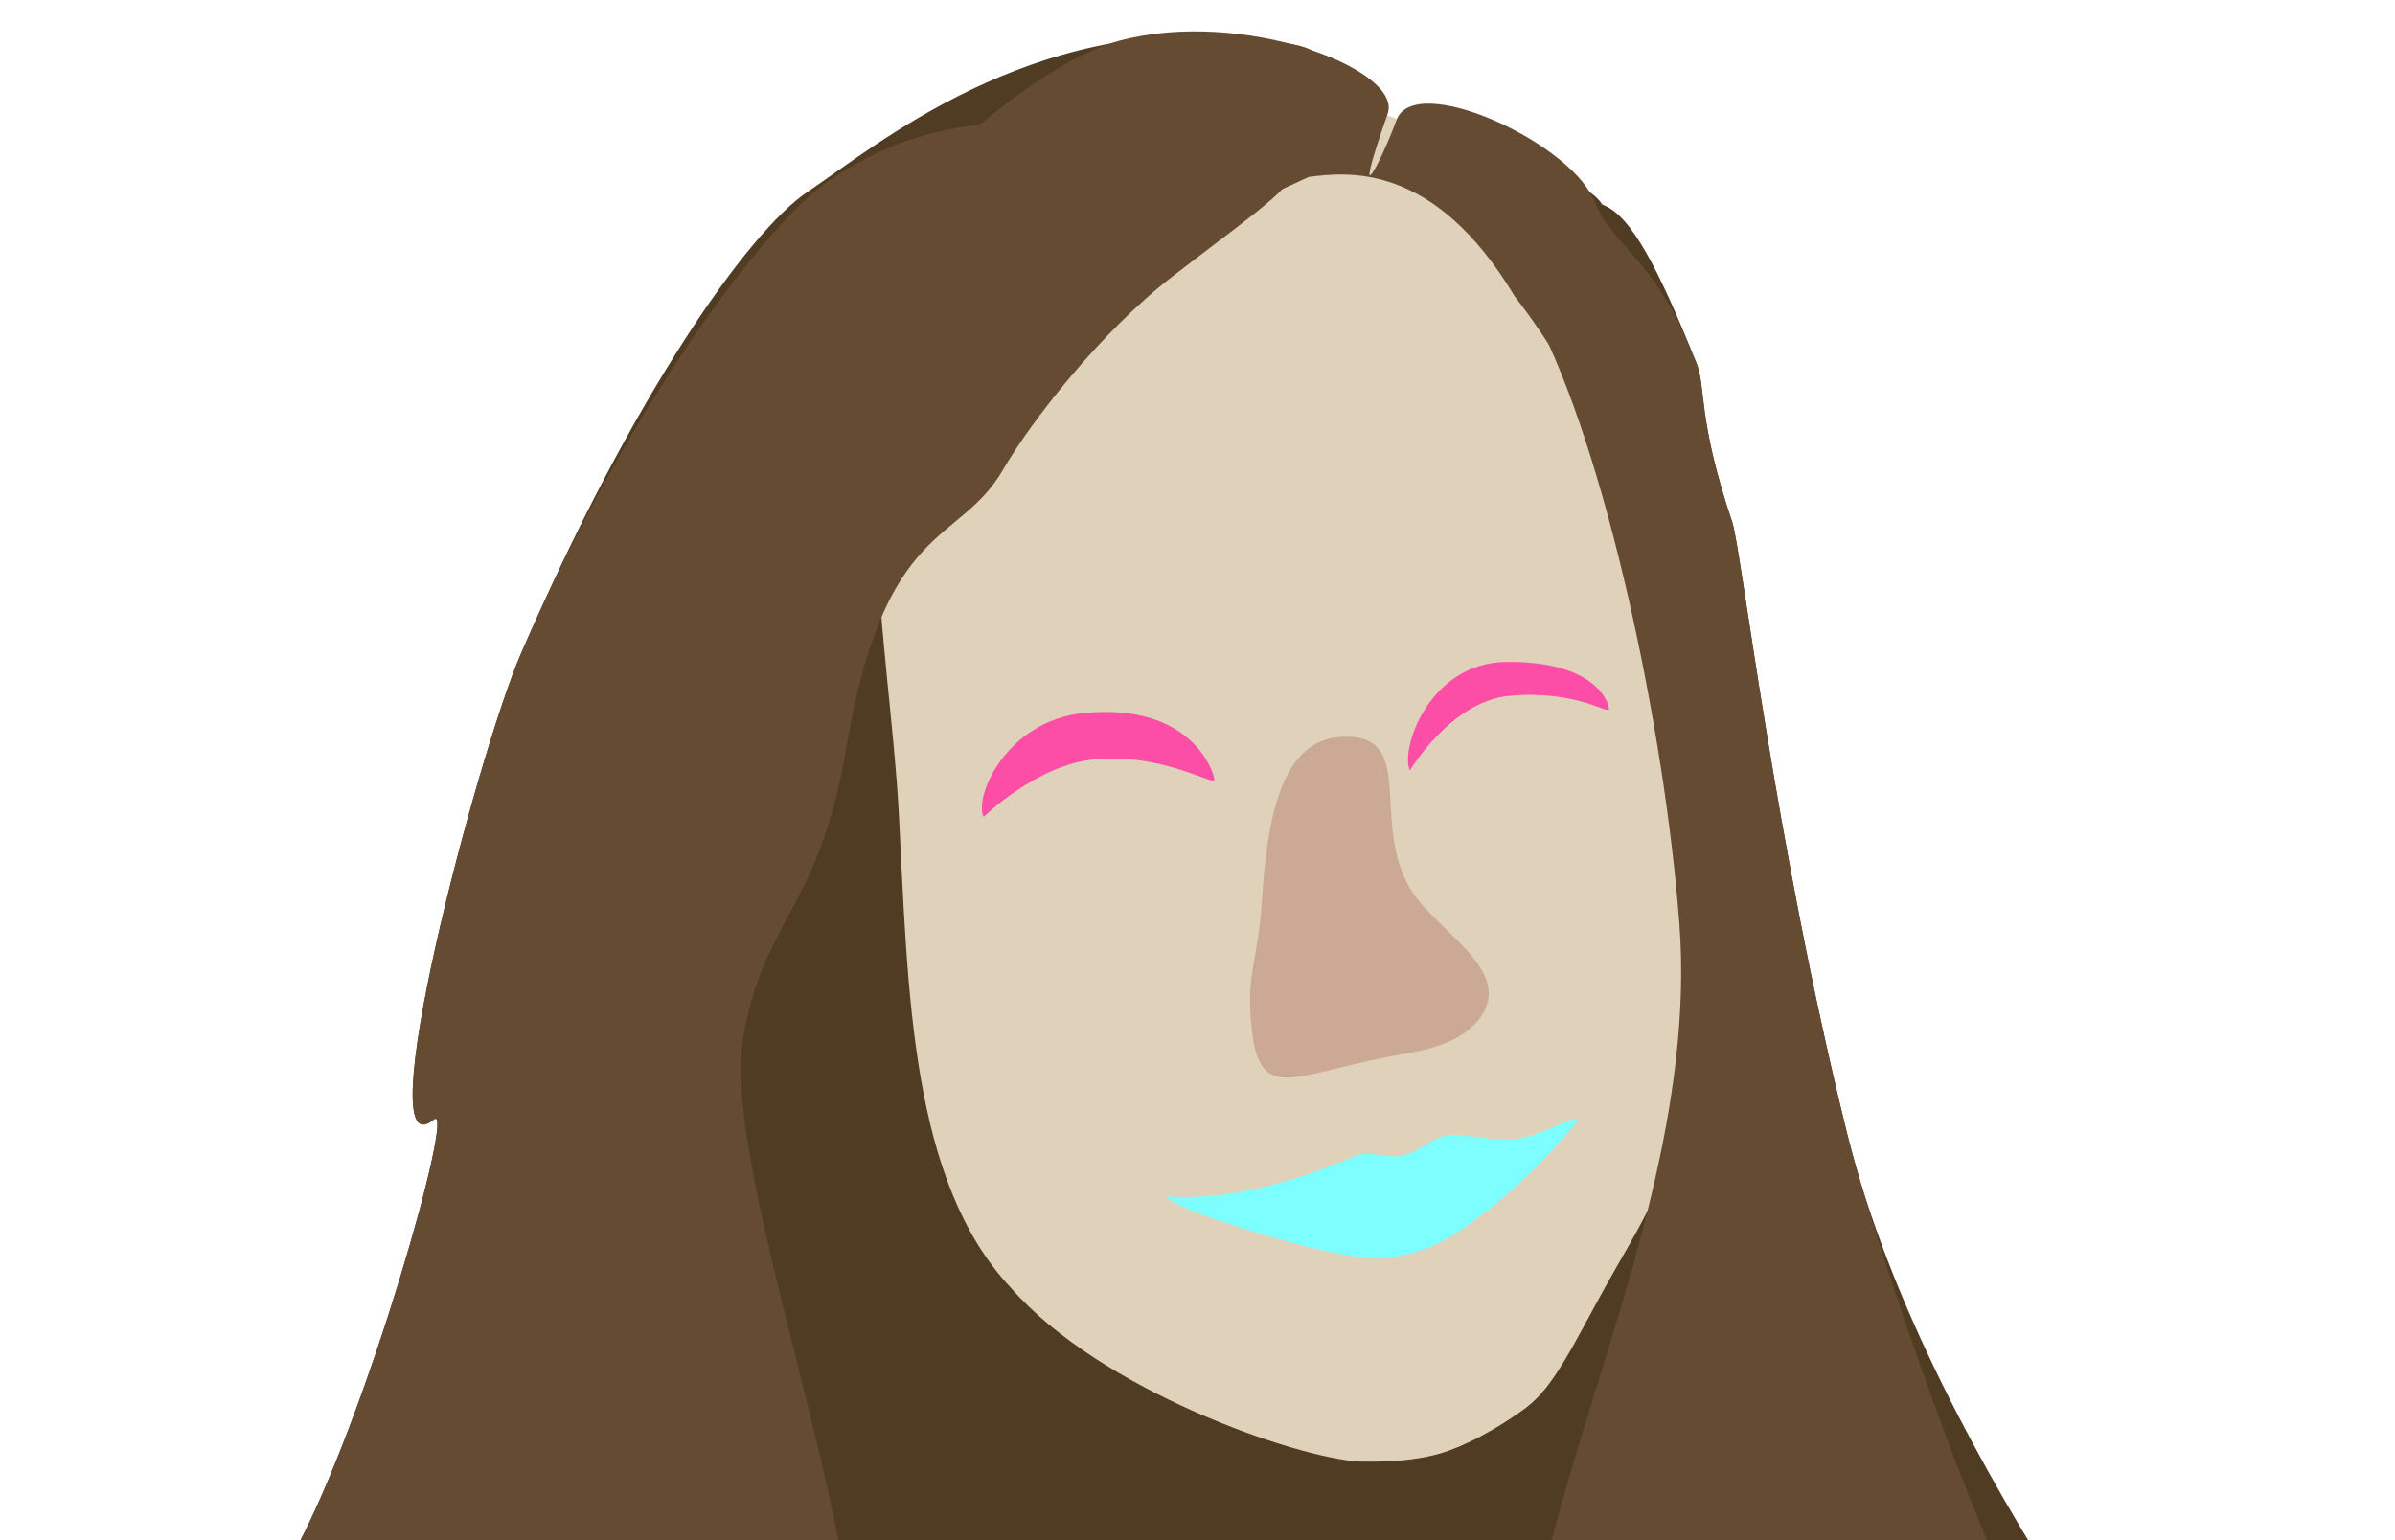
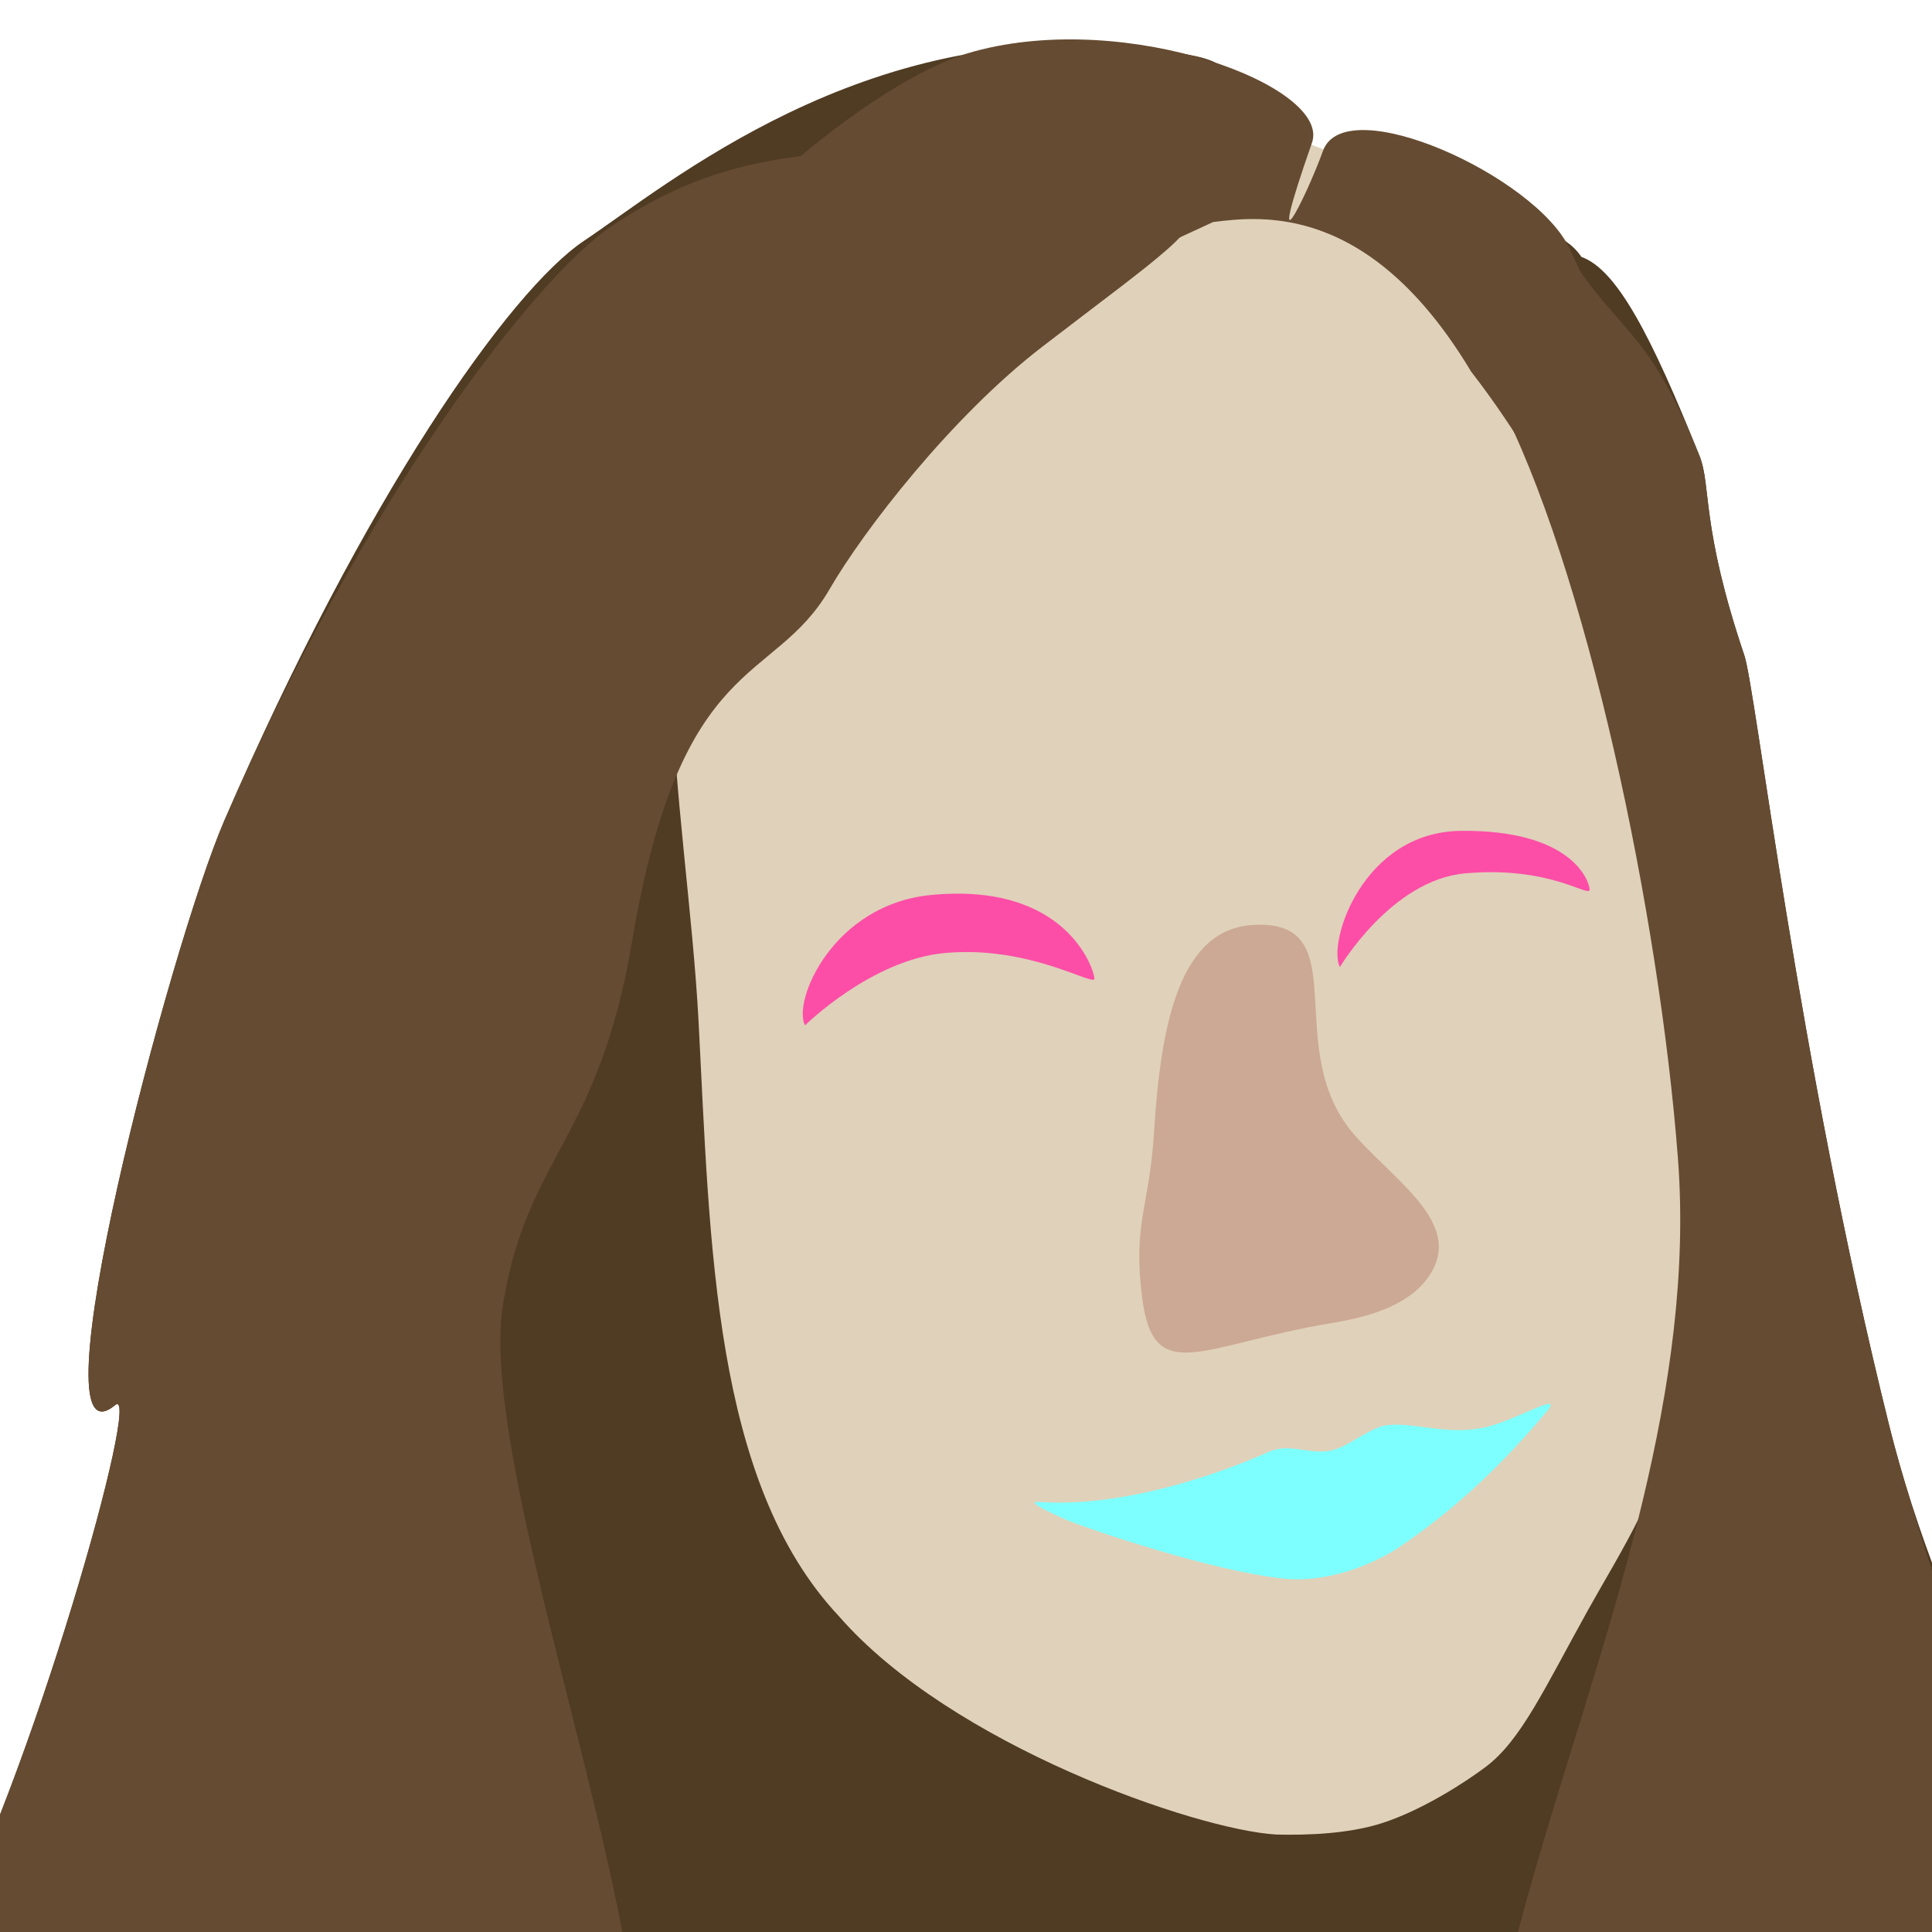
- <svg xmlns="http://www.w3.org/2000/svg" version="1.1" id="Layer_1" x="0px" y="0px" viewBox="150 300 700 450" style="enable-background:new 0 0 900 900;" xml:space="preserve">
+ <svg xmlns="http://www.w3.org/2000/svg" version="1.1" id="Layer_1" x="0px" y="0px" viewBox="0 0 450 450" style="enable-background:new 0 0 450 450;" xml:space="preserve">
  <style type="text/css">
	.face{
   fill:#e0d1ba;
  }
  .hair-front{
    opacity:1;
    fill:#654b31;
    fill-opacity:1;
  }
  .hair{
    opacity:1;
    fill:#503b23;
    fill-opacity:1;
  }
  .eyes{
    opacity:1;
    fill:#FC4EA7;
    fill-opacity:1;
  }
  .nose{
    opacity:1;
    fill:#cca994;
    fill-opacity:1;
  }
  .mouth{
    fill:#7EFFFF;
  }
</style>
-   <g transform="scale(10)">
+   <g transform="translate(-250 -300) scale(10)">
    <g id="hair-behind">
      <path class="hair" d="m 80.115,83.63 c 0,0.995 -60.933,5.538 -61.51,4.073 -0.424,-1.078 -0.885,-4.025 0.375,-6.675 1.427,-2.999 3.461,-3.522 4.627,-5.664 2.115,-3.887 4.734,-13.186 4.073,-12.636 -1.968,1.636 1.277,-10.689 2.548,-13.623 3.259,-7.528 6.638,-12.334 8.376,-13.497 1.958,-1.309 6.523,-5.165 12.847,-4.487 1.792,0.192 2.563,0.245 2.04,1.523 0.08,5.274 6.839,1.113 8.343,3.34 0.831,0.295 1.635,1.853 2.75,4.631 0.282,0.703 0.024,1.622 1.045,4.648 0.27,0.8 1.235,9.337 3.375,17.943 2.418,9.725 11.111,20.083 11.111,20.423 z" />
    </g>
    <g id="face-rotate" transform="rotate(-3 49 50)">
      <g id="face">
        <path class="face" d="m 63.901,51.713 c 0.027,1.654 0.129,4.682 0.13,6.314 6.49e-4,1.89 -0.214,3.809 -0.587,5.375 -0.471,1.977 -1.578,3.459 -2.388,4.752 -1.105,1.764 -1.714,2.948 -2.572,3.526 -0.47,0.317 -1.501,0.918 -2.466,1.178 -0.801,0.216 -1.782,0.195 -2.486,0.141 -1.857,-0.205 -7.458,-2.479 -9.907,-5.609 -2.771,-3.272 -2.542,-8.83 -2.542,-13.993 0,-5.117 -1.19,-11.475 1.863,-15.819 2.114,-3.008 6.608,-5.547 9.868,-4.924 1.758,0.33 3.975,1.037 5.878,2.31 1.559,1.043 2.234,2.216 3.196,3.819 1.784,2.975 1.932,8.04 2.013,12.93 z" />
      </g>
      <g id="hair-with-face">
        <path class="hair-front" d="m 59.852,39.221 c -2.155,-4.075 -4.717,-3.885 -5.827,-3.806 -4.661,1.839 -11.732,5.097 -13.44,5.337 -5.524,0.777 3.803,-8.691 8.099,-9.599 3.637,-0.785 8.261,1.261 7.738,2.538 -1.309,3.194 -0.221,1.308 0.247,0.201 0.59,-1.395 4.915,0.844 5.619,2.58 2.032,5.011 -0.338,2.233 0.777,5.011 -1.175,2.477 -1.158,0.697 -3.212,-2.264 z" />
      </g>
      <g id="eyes">
        <path class="eyes" d="m 50.344,52.864 c -4e-6,0.212 -1.446,-0.852 -3.448,-0.774 -1.719,0.067 -3.342,1.513 -3.342,1.513 -0.266,-0.585 0.801,-2.777 3.085,-2.879 3.174,-0.142 3.705,1.928 3.705,2.14 z" />
        <path class="eyes" d="m 61.969,51.398 c -4e-6,0.212 -0.878,-0.604 -2.88,-0.526 -1.719,0.067 -3.022,2.027 -3.022,2.027 -0.266,-0.585 0.694,-3.116 2.979,-3.021 2.57,0.106 2.924,1.307 2.924,1.519 z" />
      </g>
      <g id="nose">
        <path class="nose" d="m 56.218,56.842 c 0.936,1.17 2.445,2.216 1.521,3.383 -0.539,0.681 -1.565,0.861 -2.3,0.944 -3.077,0.351 -4.221,1.289 -4.376,-0.835 -0.127,-1.735 0.283,-2.097 0.477,-3.804 0.299,-2.621 0.872,-4.717 2.573,-4.717 2.442,-10e-7 0.424,2.927 2.105,5.029 z" />
      </g>
      <g id="mouth">
        <path class="mouth" d="m 48.404,64.971 c 1.78,0.229 3.963,-0.326 5.428,-0.886 0.498,-0.19 0.957,0.144 1.48,0.04 0.377,-0.075 0.719,-0.369 1.179,-0.499 0.66,-0.107 1.475,0.329 2.435,0.147 0.71,-0.135 1.828,-0.739 1.424,-0.302 -1.135,1.227 -2.281,2.193 -3.626,3.002 -0.349,0.21 -0.889,0.416 -1.287,0.507 -0.457,0.104 -0.94,0.149 -1.404,0.078 -1.651,-0.254 -4.436,-1.373 -4.941,-1.606 -0.076,-0.035 -1.068,-0.528 -0.69,-0.479 z" />
      </g>
    </g>
    <g>
      <path class="hair-front" d="m 59.65,78.522 c 0.228,-1.85 0.758,-3.827 1.378,-5.89 1.477,-4.922 3.461,-10.331 3.054,-15.655 -0.43,-5.63 -2.131,-13.788 -4.23,-17.756 -1.178,-1.865 0.512,-4.978 1.912,-2.957 1.047,1.51 1.705,1.574 2.819,4.352 0.282,0.703 0.024,1.622 1.045,4.648 0.27,0.8 1.235,9.337 3.375,17.943 0.716,2.879 3.392,10.698 4.82,13.411 -5.444,0.156 -5.374,1.194 -14.173,1.903 z" />
    </g>
    <g>
      <path class="hair-front" d="m 52.592,34.867 c 0.577,0.358 -0.54,1.075 -3.314,3.208 -2.118,1.629 -4.166,4.284 -4.957,5.65 -1.309,2.26 -3.458,1.428 -4.596,8.188 -0.788,4.682 -2.45,4.991 -3.013,8.495 -0.504,3.136 2.41,11.387 3.013,15.989 0.09,0.69 0.129,1.298 0.096,1.794 -7.683,-0.957 -11.294,-3.056 -16.213,-2.826 2.115,-3.887 4.734,-13.186 4.073,-12.636 -1.968,1.636 1.277,-10.689 2.548,-13.623 3.259,-7.528 7.27,-12.671 9.009,-13.834 1.958,-1.309 3.641,-1.695 6.482,-1.789 4.664,-0.155 5.876,0.764 6.873,1.384 z" />
    </g>
  </g>
</svg>
